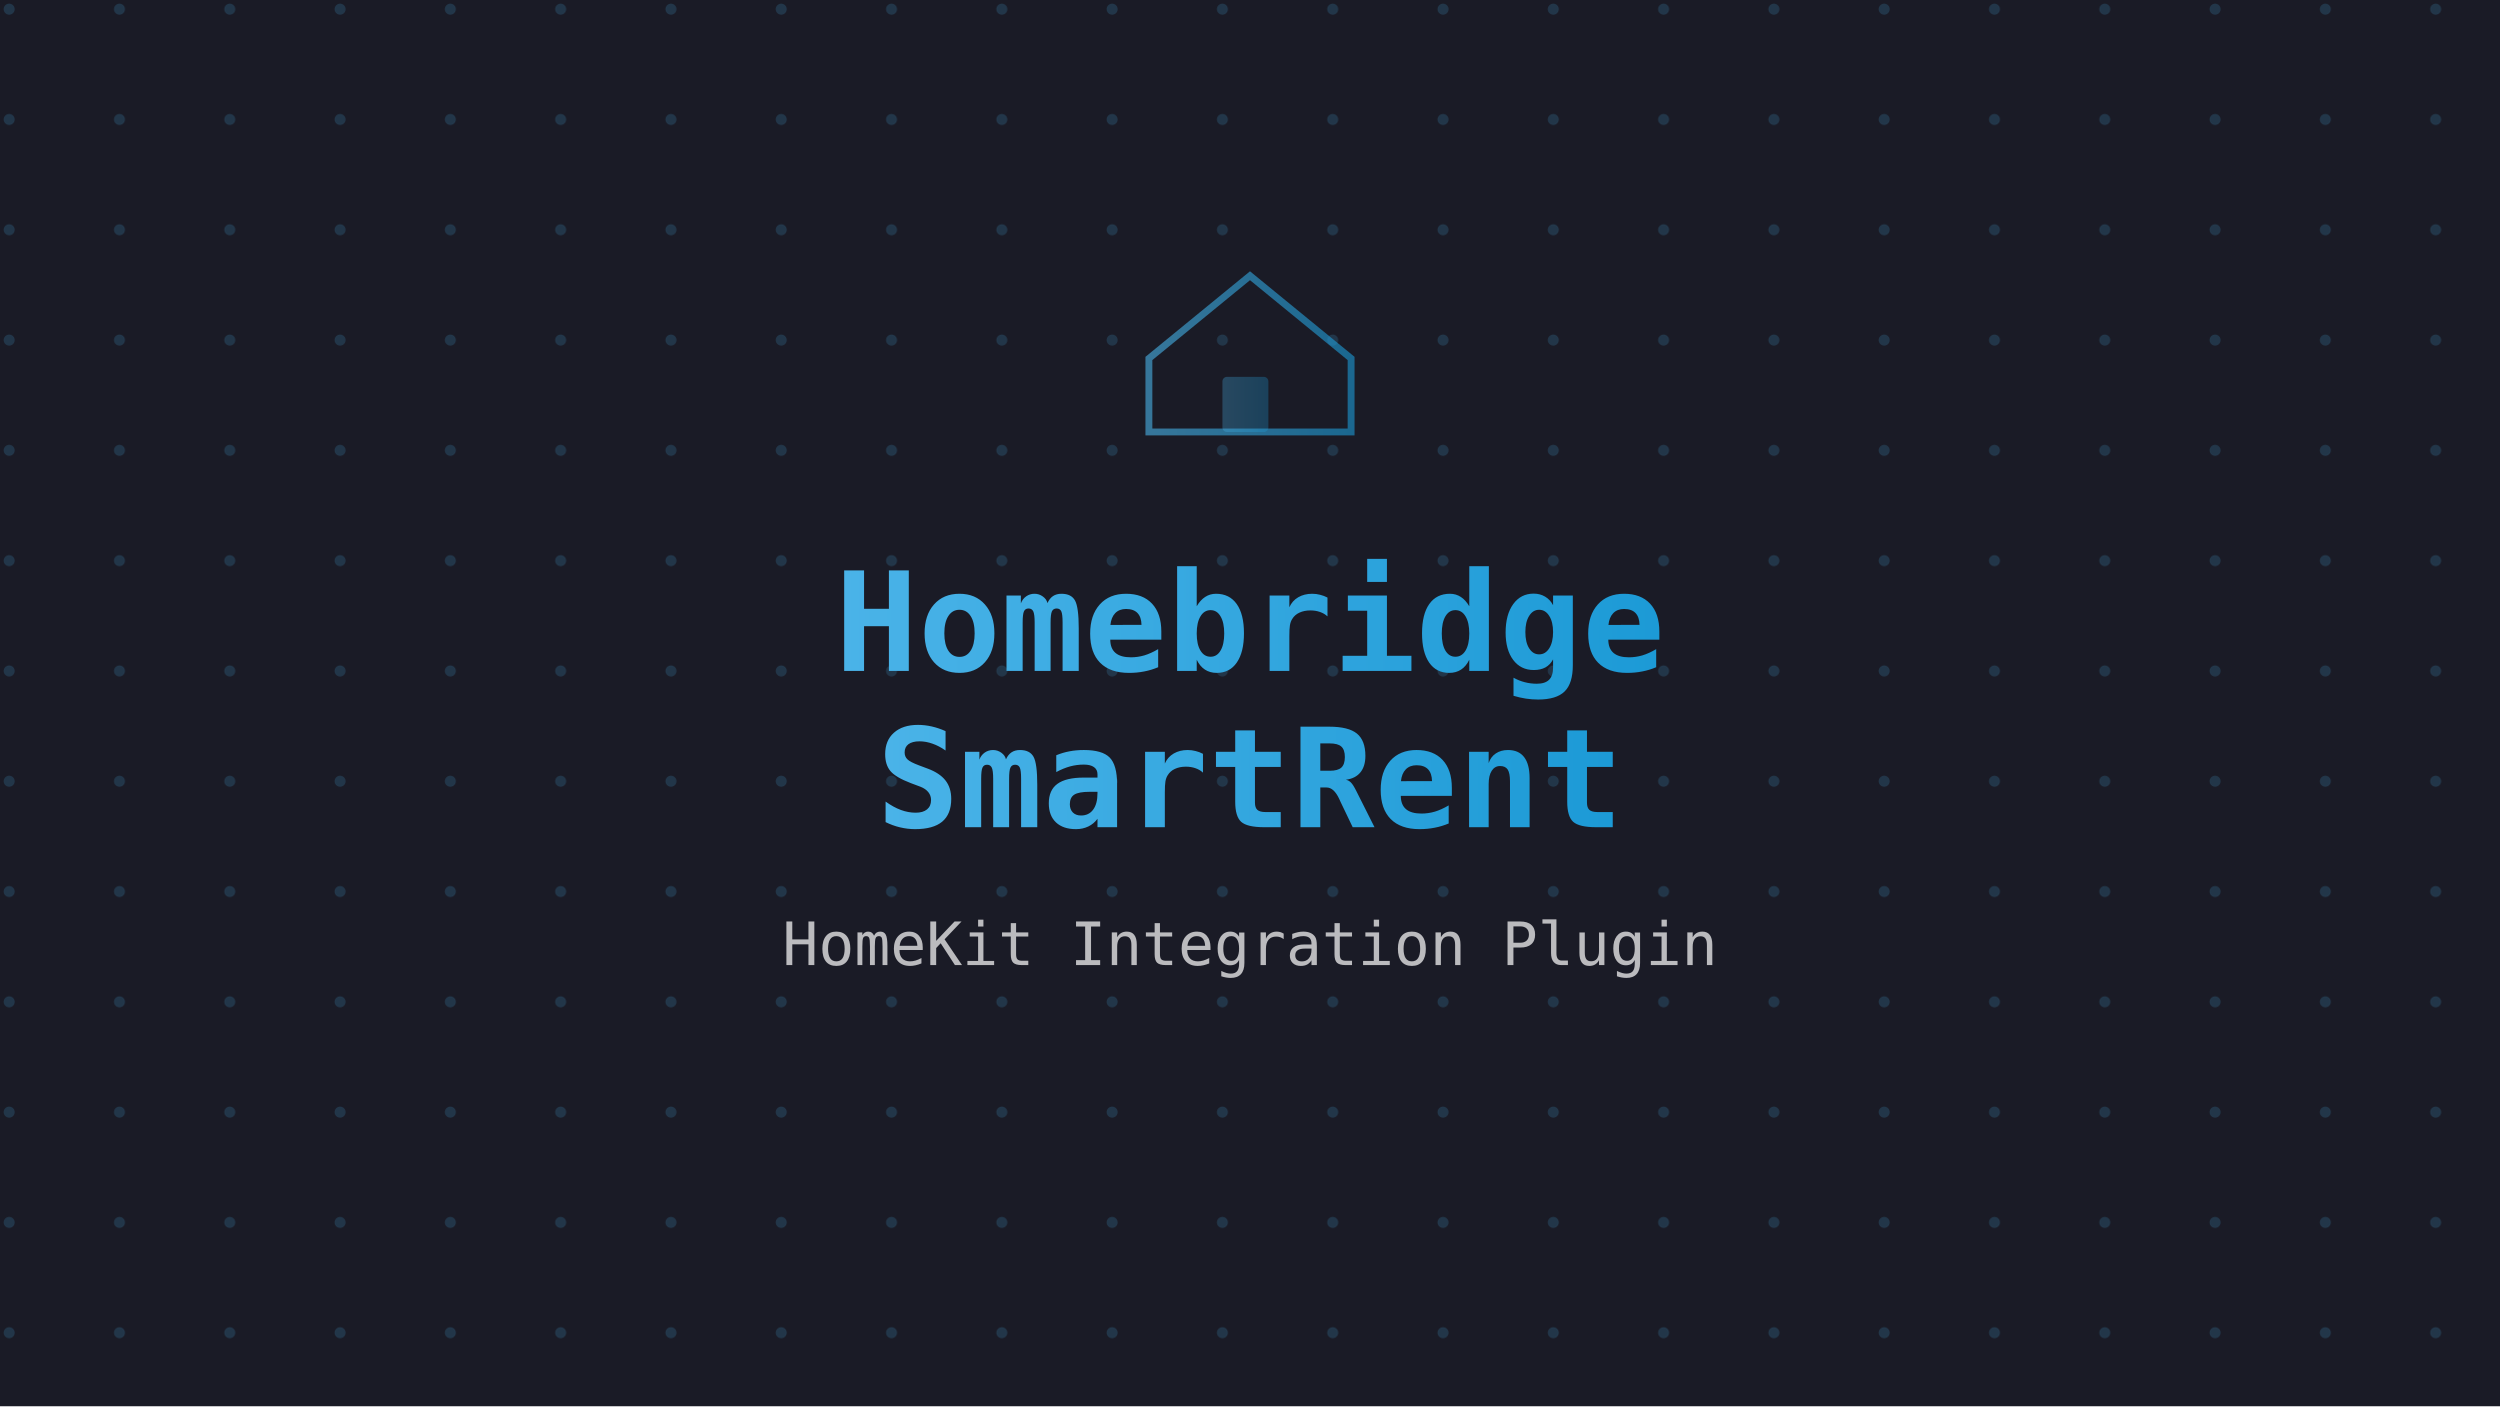
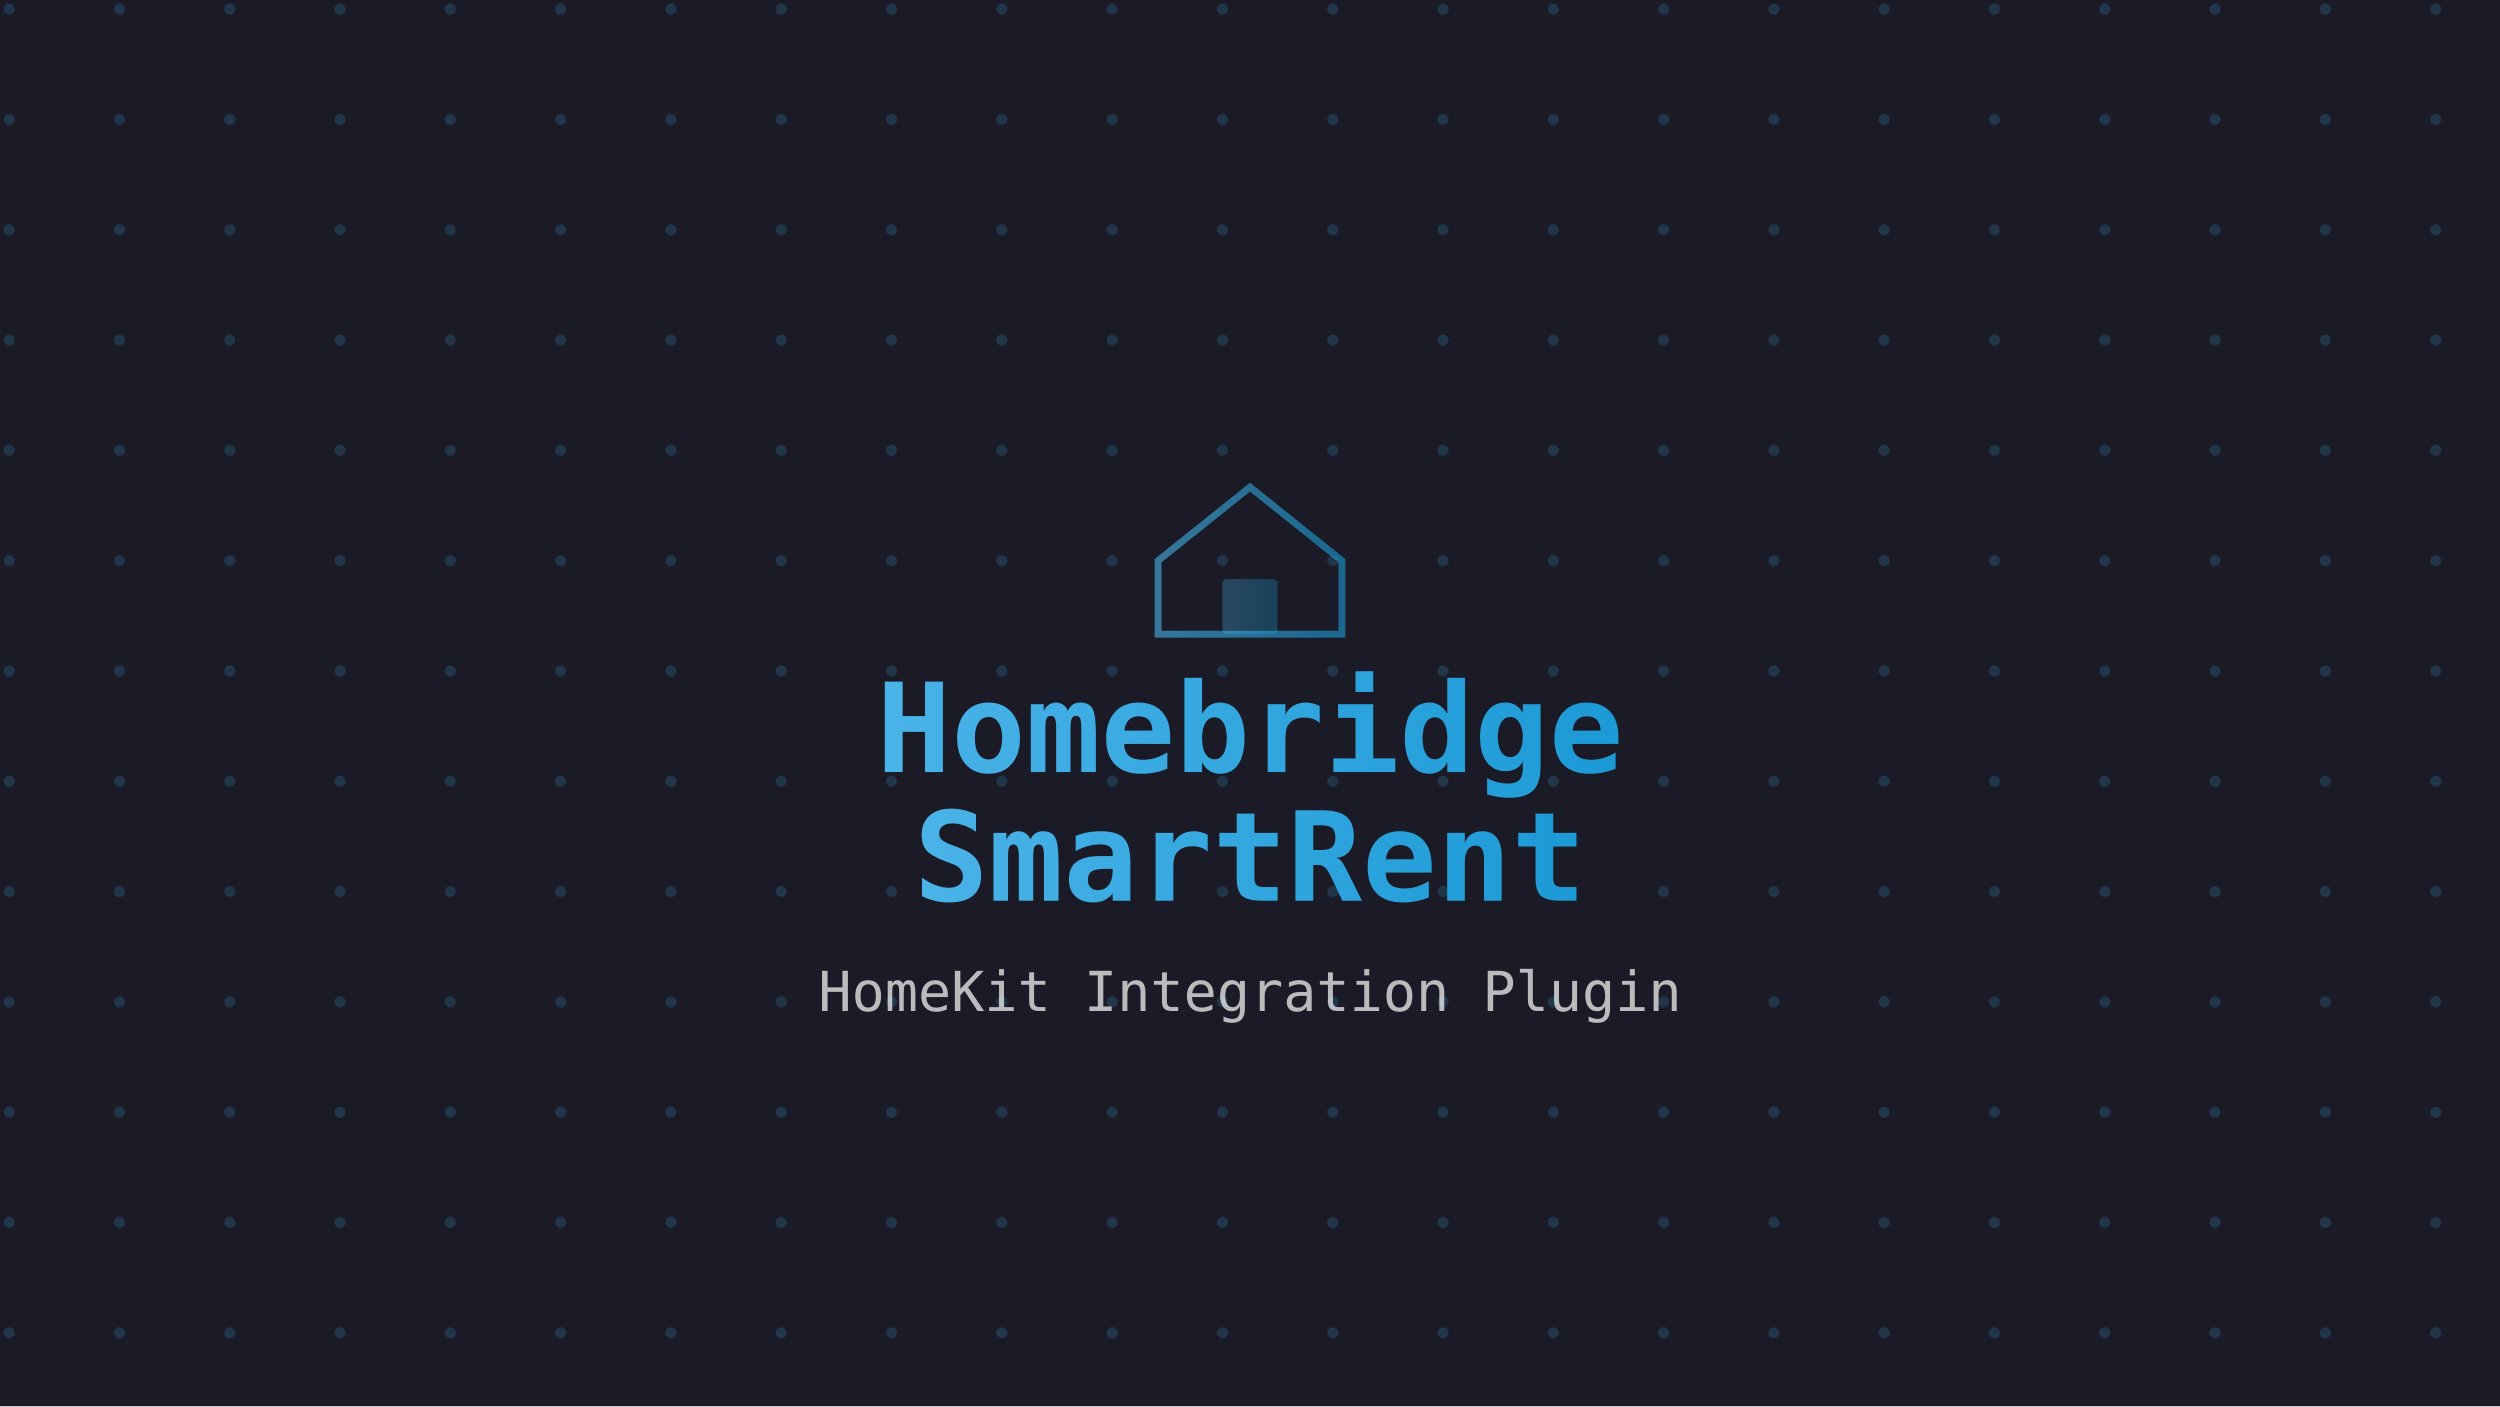
<svg xmlns="http://www.w3.org/2000/svg" width="544" height="306">
  <defs>
    <linearGradient id="grad4" x1="0%" y1="0%" x2="100%" y2="0%">
      <stop offset="0%" style="stop-color:#4ab3e8;stop-opacity:1" />
      <stop offset="100%" style="stop-color:#1c9ad6;stop-opacity:1" />
    </linearGradient>
    <pattern id="dots4" x="0" y="0" width="24" height="24" patternUnits="userSpaceOnUse">
      <circle cx="2" cy="2" r="1.2" fill="#4ab3e8" opacity="0.18" />
    </pattern>
  </defs>
  <rect width="544" height="306" fill="#1a1b26" />
  <rect width="544" height="306" fill="url(#dots4)" />
-   <path d="M 250 78 L 272 60 L 294 78 L 294 94 L 250 94 Z" fill="none" stroke="url(#grad4)" stroke-width="1.5" opacity="0.6" />
-   <rect x="266" y="82" width="10" height="12" fill="url(#grad4)" opacity="0.3" rx="1" />
-   <text x="272" y="146" font-family="'IBM Plex Mono', 'JetBrains Mono', 'SF Mono', Menlo, Consolas, monospace" font-size="30" font-weight="700" fill="url(#grad4)" text-anchor="middle">Homebridge</text>
-   <text x="272" y="180" font-family="'IBM Plex Mono', 'JetBrains Mono', 'SF Mono', Menlo, Consolas, monospace" font-size="30" font-weight="700" fill="url(#grad4)" text-anchor="middle">SmartRent</text>
-   <text x="272" y="210" font-family="'IBM Plex Mono', 'JetBrains Mono', 'SF Mono', Menlo, Consolas, monospace" font-size="13" fill="rgba(255,255,255,0.7)" text-anchor="middle">HomeKit Integration Plugin</text>
+   <path d="M 252 122 L 272 106 L 292 122 L 292 138 L 252 138 Z" fill="none" stroke="url(#grad4)" stroke-width="1.5" opacity="0.6" />
+   <rect x="266" y="126" width="12" height="12" fill="url(#grad4)" opacity="0.3" rx="1" />
+   <text x="272" y="168" font-family="'IBM Plex Mono', 'JetBrains Mono', 'SF Mono', Menlo, Consolas, monospace" font-size="27" font-weight="700" fill="url(#grad4)" text-anchor="middle">Homebridge</text>
+   <text x="272" y="196" font-family="'IBM Plex Mono', 'JetBrains Mono', 'SF Mono', Menlo, Consolas, monospace" font-size="27" font-weight="700" fill="url(#grad4)" text-anchor="middle">SmartRent</text>
+   <text x="272" y="220" font-family="'IBM Plex Mono', 'JetBrains Mono', 'SF Mono', Menlo, Consolas, monospace" font-size="12" fill="rgba(255,255,255,0.7)" text-anchor="middle">HomeKit Integration Plugin</text>
</svg>
